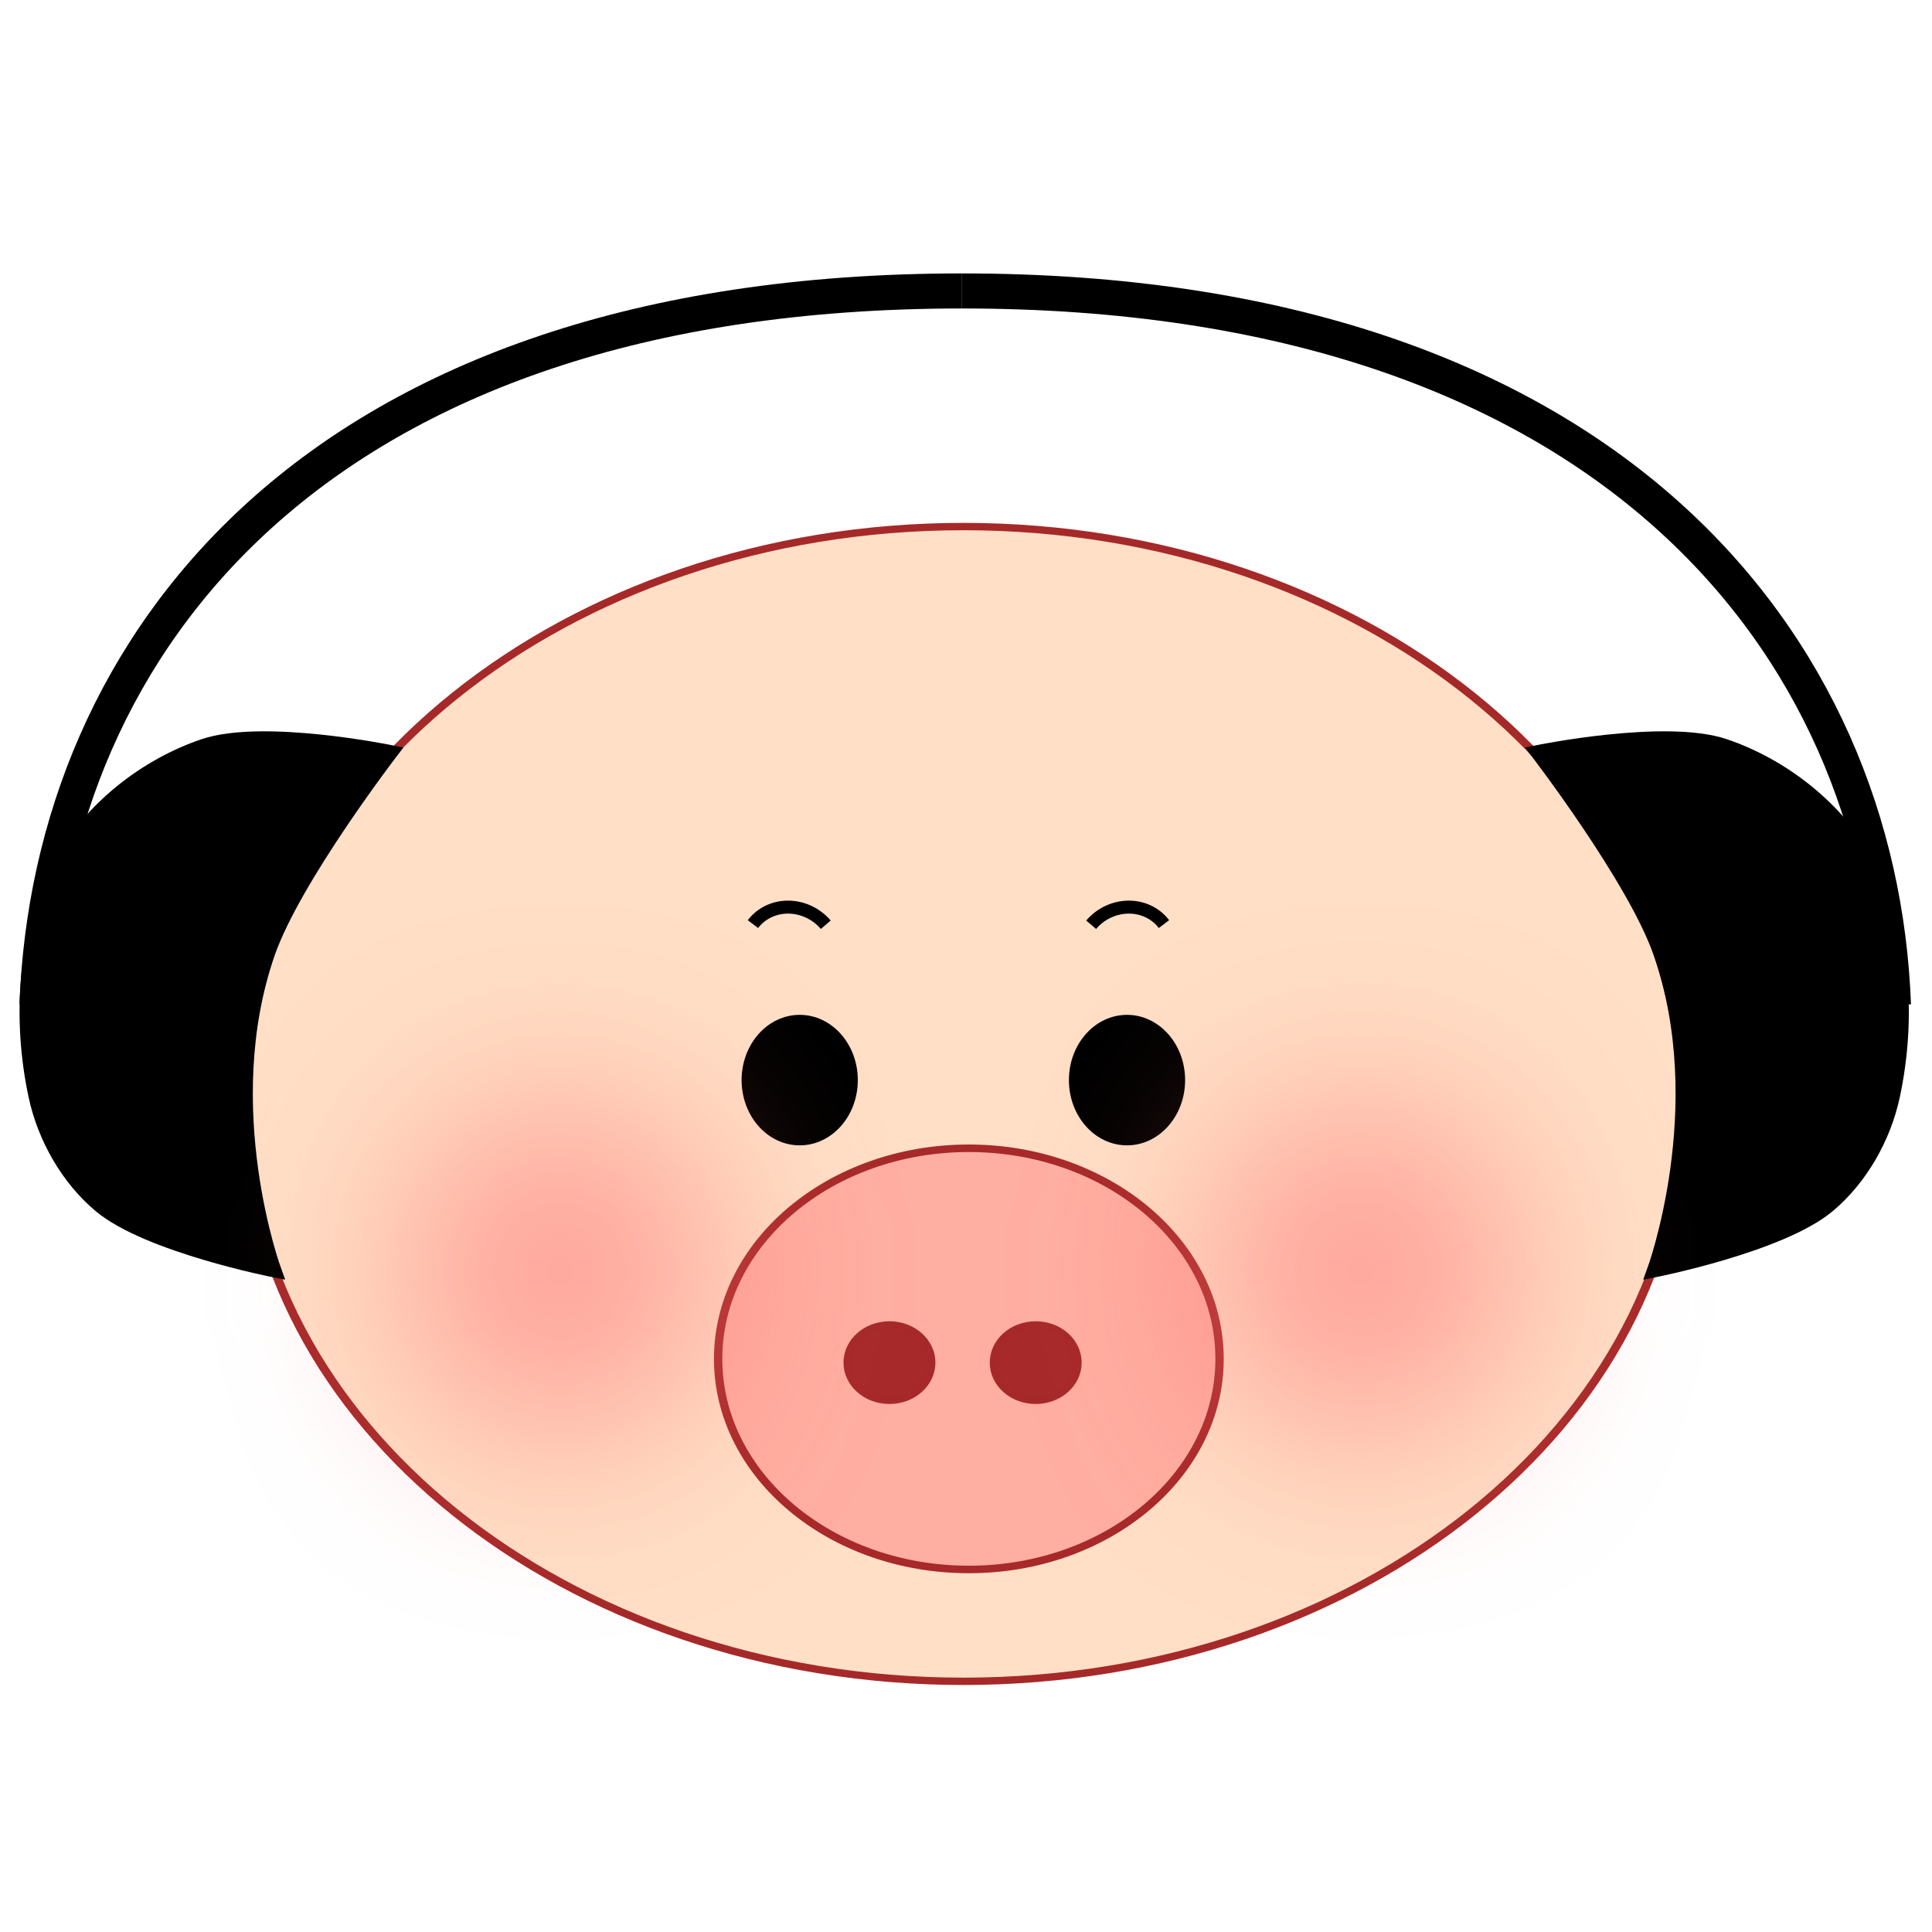
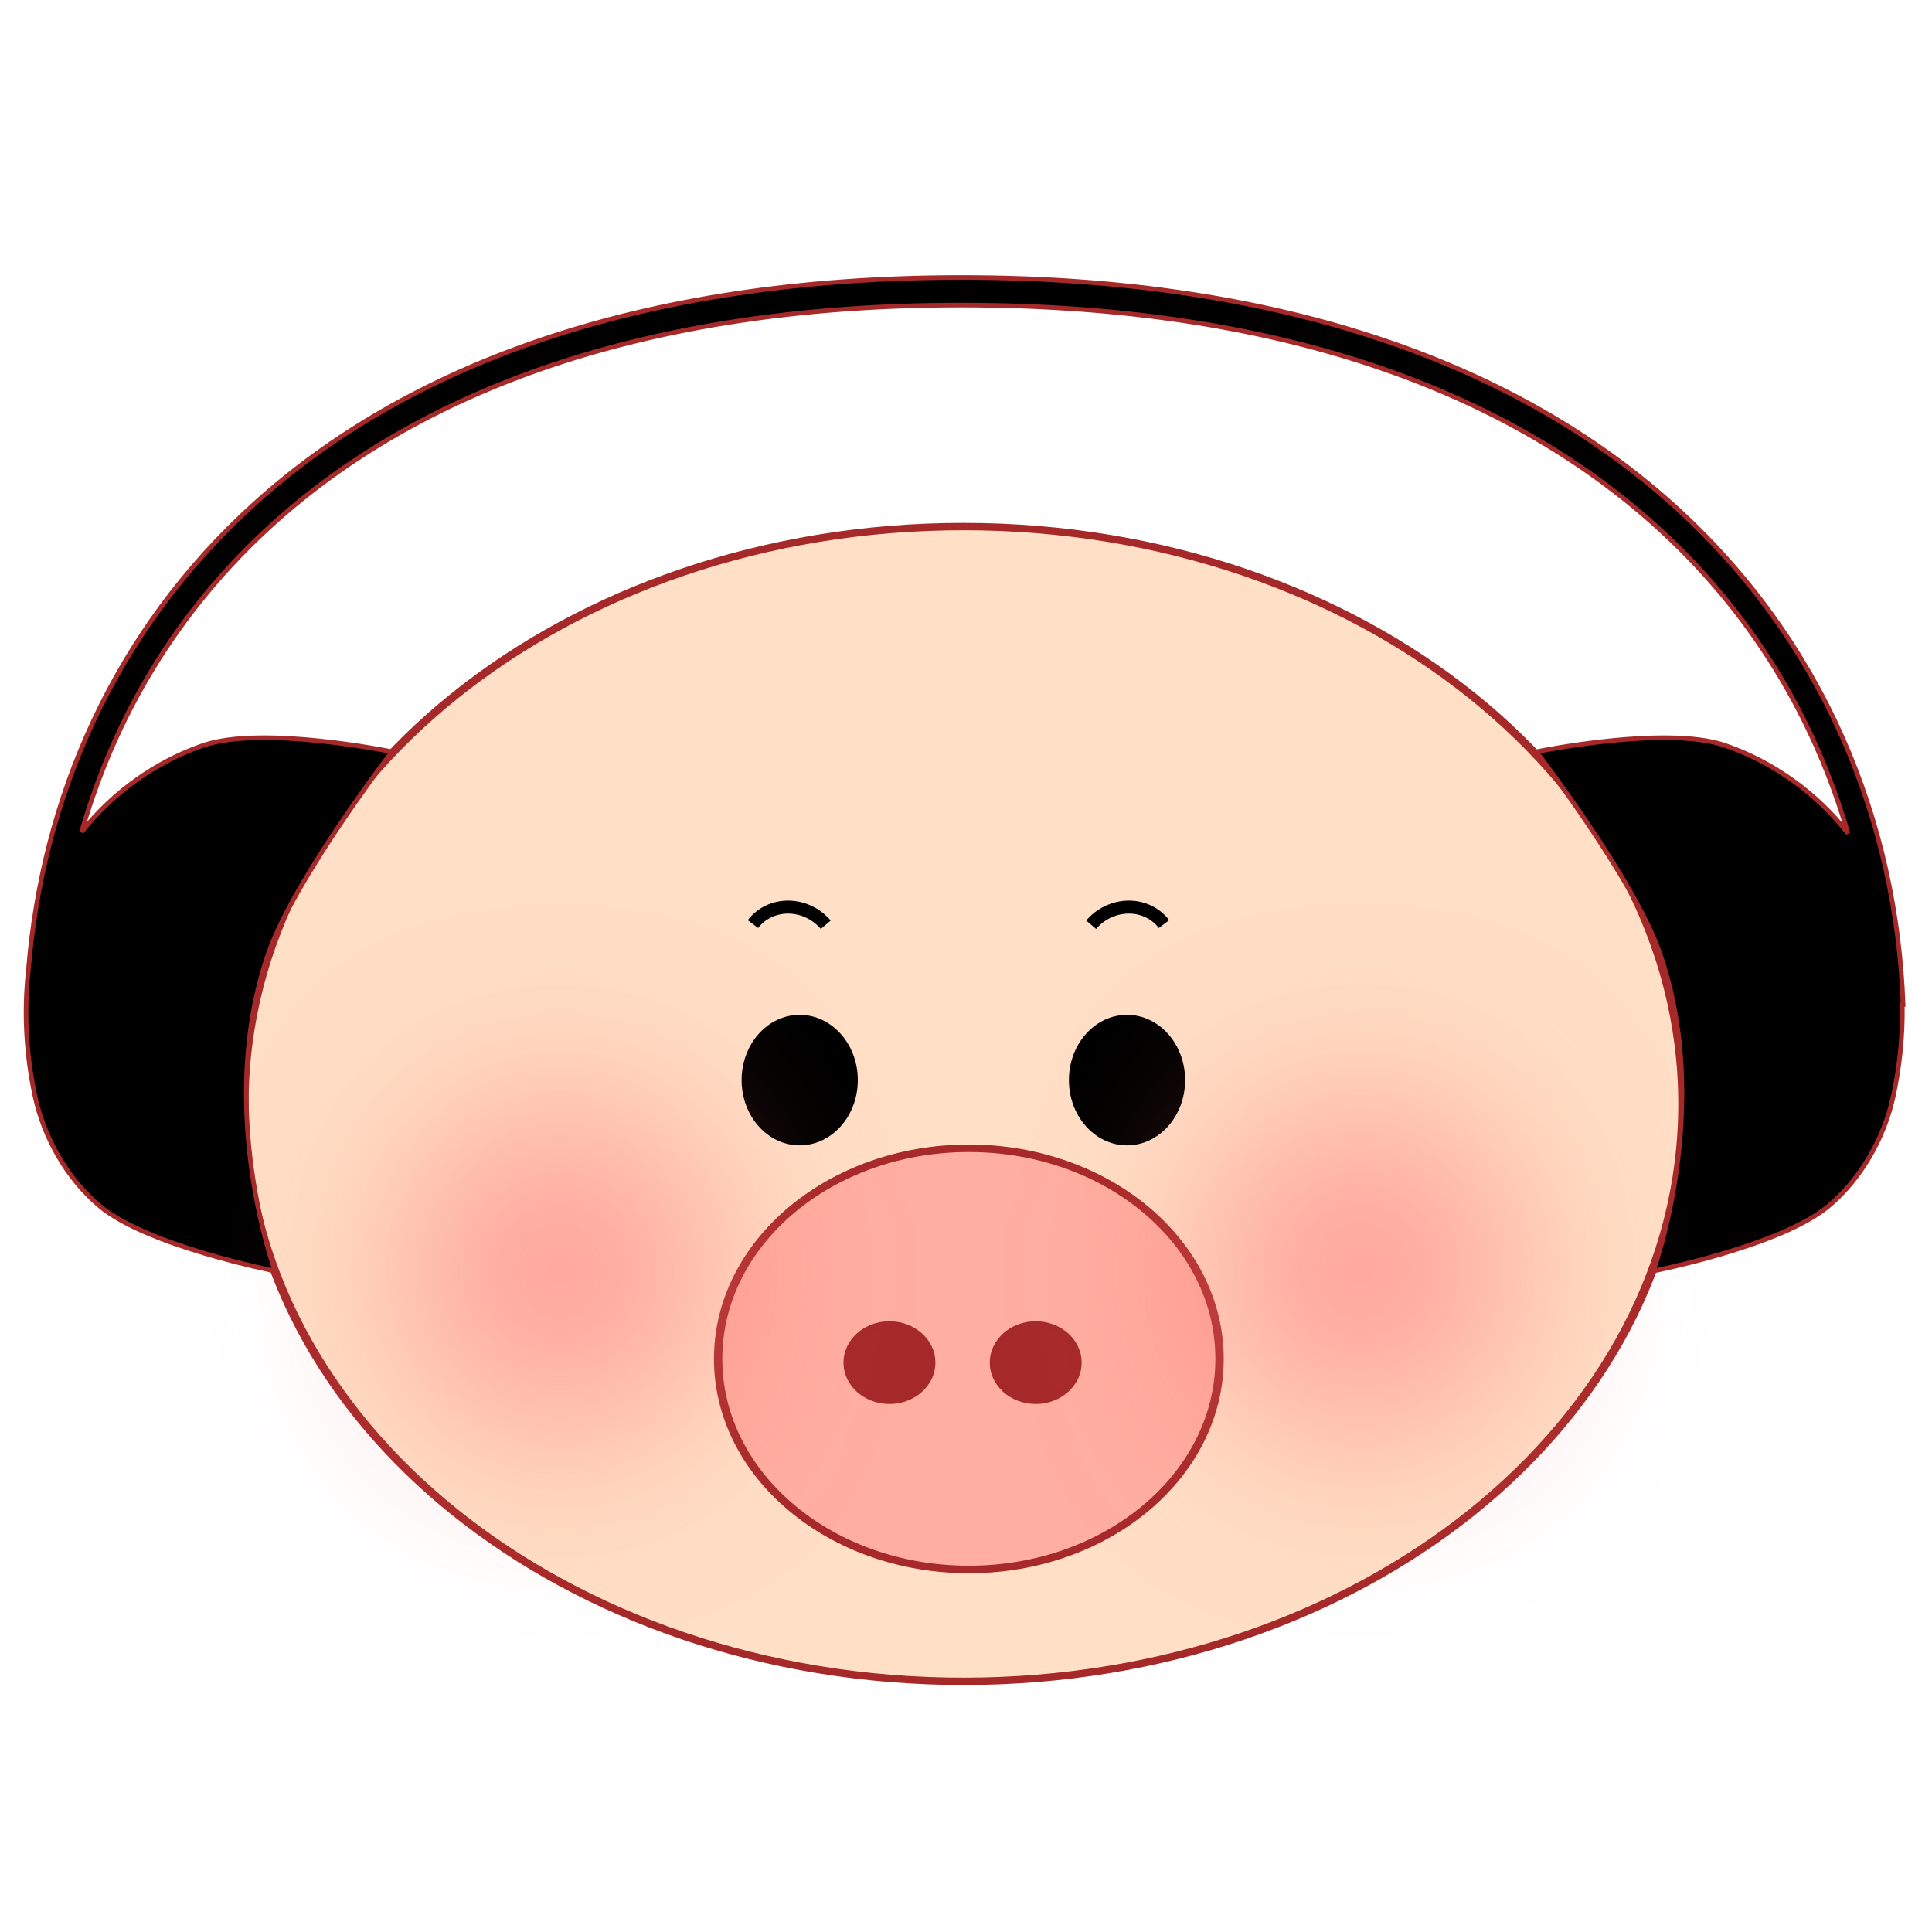
<svg xmlns="http://www.w3.org/2000/svg" xmlns:xlink="http://www.w3.org/1999/xlink" version="1.1" id="svg2" height="148.819" width="148.819">
  <defs id="defs4">
    <linearGradient id="linearGradient3926">
      <stop style="stop-color:#ffc7c7;stop-opacity:1" offset="0" id="stop3928" />
      <stop id="stop3930" offset="1" style="stop-color:#ff3f3f;stop-opacity:0.498;" />
    </linearGradient>
    <linearGradient id="linearGradient3920">
      <stop style="stop-color:#ffc6c6;stop-opacity:1" offset="0" id="stop3922" />
      <stop id="stop3924" offset="1" style="stop-color:#ff3f3f;stop-opacity:0.498;" />
    </linearGradient>
    <linearGradient id="linearGradient3816">
      <stop id="stop3818" offset="0" style="stop-color:#ff9696;stop-opacity:1" />
      <stop style="stop-color:#ff3f3f;stop-opacity:0.498;" offset="1" id="stop3820" />
    </linearGradient>
    <linearGradient id="linearGradient3687">
      <stop style="stop-color:#ff3f3f;stop-opacity:1;" offset="0" id="stop3689" />
      <stop id="stop3695" offset="0.633" style="stop-color:#ff3f3f;stop-opacity:0.498;" />
      <stop style="stop-color:#ff3f3f;stop-opacity:0;" offset="1" id="stop3691" />
    </linearGradient>
    <linearGradient id="linearGradient3665">
      <stop style="stop-color:#c0a8a8;stop-opacity:1" offset="0" id="stop3667" />
      <stop id="stop3675" offset="0.212" style="stop-color:#e44444;stop-opacity:0.749;" />
      <stop id="stop3673" offset="0.515" style="stop-color:#e44444;stop-opacity:0.498;" />
      <stop style="stop-color:#e44444;stop-opacity:0;" offset="1" id="stop3669" />
    </linearGradient>
    <radialGradient xlink:href="#linearGradient3687-2" id="radialGradient3693-8" cx="139.83" cy="462.635" fx="139.83" fy="462.635" r="14.496" gradientTransform="matrix(1,0,0,0.8780487,0,56.41897)" gradientUnits="userSpaceOnUse" />
    <linearGradient id="linearGradient3687-2">
      <stop style="stop-color:#ff3f3f;stop-opacity:1;" offset="0" id="stop3689-7" />
      <stop id="stop3695-7" offset="0.633" style="stop-color:#ff3f3f;stop-opacity:0.498;" />
      <stop style="stop-color:#ff3f3f;stop-opacity:0;" offset="1" id="stop3691-1" />
    </linearGradient>
-     <filter color-interpolation-filters="sRGB" id="filter3761-2" x="-0.696" width="2.391" y="-0.792" height="2.584">
-       <feGaussianBlur stdDeviation="8.402" id="feGaussianBlur3763-6" />
-     </filter>
    <radialGradient r="9.181" fy="462.635" fx="139.83" cy="462.635" cx="139.83" gradientTransform="matrix(-1.41295,-0.6322035,0.6973141,-1.276698,14.80167,1141.682)" gradientUnits="userSpaceOnUse" id="radialGradient3785-4" xlink:href="#linearGradient3816-9" />
    <linearGradient id="linearGradient3816-9">
      <stop id="stop3818-4" offset="0" style="stop-color:#ff9696;stop-opacity:1" />
      <stop style="stop-color:#ff3f3f;stop-opacity:0.498;" offset="1" id="stop3820-6" />
    </linearGradient>
    <filter color-interpolation-filters="sRGB" id="filter3761-2-0" x="-0.696" width="2.391" y="-0.792" height="2.584">
      <feGaussianBlur stdDeviation="8.402" id="feGaussianBlur3763-6-3" />
    </filter>
    <radialGradient xlink:href="#linearGradient3920" id="radialGradient3741" gradientUnits="userSpaceOnUse" gradientTransform="matrix(-1.41295,-0.6322035,0.6973141,-1.276698,14.80167,1141.682)" cx="139.83" cy="462.635" fx="139.83" fy="462.635" r="9.181" />
    <radialGradient xlink:href="#linearGradient3926" id="radialGradient3743" gradientUnits="userSpaceOnUse" gradientTransform="matrix(-1.41295,-0.6322035,0.6973141,-1.276698,14.80167,1141.682)" cx="139.83" cy="462.635" fx="139.83" fy="462.635" r="9.181" />
    <radialGradient xlink:href="#linearGradient3920" id="radialGradient2914" gradientUnits="userSpaceOnUse" gradientTransform="matrix(-1.41295,-0.6322035,0.6973141,-1.276698,14.80167,1141.682)" cx="139.83" cy="462.635" fx="139.83" fy="462.635" r="9.181" />
    <radialGradient xlink:href="#linearGradient3926" id="radialGradient2916" gradientUnits="userSpaceOnUse" gradientTransform="matrix(-1.41295,-0.6322035,0.6973141,-1.276698,14.80167,1141.682)" cx="139.83" cy="462.635" fx="139.83" fy="462.635" r="9.181" />
    <radialGradient xlink:href="#linearGradient3926-8" id="radialGradient2916-8" gradientUnits="userSpaceOnUse" gradientTransform="matrix(-1.41295,-0.6322035,0.6973141,-1.276698,14.80167,1141.682)" cx="139.83" cy="462.635" fx="139.83" fy="462.635" r="9.181" />
    <linearGradient id="linearGradient3926-8">
      <stop style="stop-color:#ffc7c7;stop-opacity:1" offset="0" id="stop3928-5" />
      <stop id="stop3930-0" offset="1" style="stop-color:#ff3f3f;stop-opacity:0.498;" />
    </linearGradient>
-     <filter color-interpolation-filters="sRGB" id="filter3761-2-0-9" x="-0.696" width="2.391" y="-0.792" height="2.584">
-       <feGaussianBlur stdDeviation="8.402" id="feGaussianBlur3763-6-3-6" />
-     </filter>
    <radialGradient r="9.181" fy="462.635" fx="139.83" cy="462.635" cx="139.83" gradientTransform="matrix(-1.41295,-0.6322035,0.6973141,-1.276698,14.80167,1141.682)" gradientUnits="userSpaceOnUse" id="radialGradient2956" xlink:href="#linearGradient3926-8" />
    <radialGradient xlink:href="#linearGradient3926-0" id="radialGradient2916-3" gradientUnits="userSpaceOnUse" gradientTransform="matrix(-1.41295,-0.6322035,0.6973141,-1.276698,14.80167,1141.682)" cx="139.83" cy="462.635" fx="139.83" fy="462.635" r="9.181" />
    <linearGradient id="linearGradient3926-0">
      <stop style="stop-color:#ffc7c7;stop-opacity:1" offset="0" id="stop3928-4" />
      <stop id="stop3930-4" offset="1" style="stop-color:#ff3f3f;stop-opacity:0.498;" />
    </linearGradient>
    <filter color-interpolation-filters="sRGB" id="filter3761-2-0-4" x="-0.696" width="2.391" y="-0.792" height="2.584">
      <feGaussianBlur stdDeviation="8.402" id="feGaussianBlur3763-6-3-4" />
    </filter>
    <radialGradient r="9.181" fy="462.635" fx="139.83" cy="462.635" cx="139.83" gradientTransform="matrix(-1.41295,-0.6322035,0.6973141,-1.276698,14.80167,1141.682)" gradientUnits="userSpaceOnUse" id="radialGradient3000" xlink:href="#linearGradient3926-0" />
    <radialGradient xlink:href="#linearGradient3926" id="radialGradient3041" gradientUnits="userSpaceOnUse" gradientTransform="matrix(-1.41295,-0.6322035,0.6973141,-1.276698,14.80167,1141.682)" cx="139.83" cy="462.635" fx="139.83" fy="462.635" r="9.181" />
    <radialGradient xlink:href="#linearGradient3926-0" id="radialGradient3043" gradientUnits="userSpaceOnUse" gradientTransform="matrix(-1.41295,-0.6322035,0.6973141,-1.276698,14.80167,1141.682)" cx="139.83" cy="462.635" fx="139.83" fy="462.635" r="9.181" />
    <radialGradient xlink:href="#linearGradient3926-0" id="radialGradient5295" gradientUnits="userSpaceOnUse" gradientTransform="matrix(-1.41295,-0.6322035,0.6973141,-1.276698,14.80167,1141.682)" cx="139.83" cy="462.635" fx="139.83" fy="462.635" r="9.181" spreadMethod="pad" />
  </defs>
  <g id="layer3" style="display:inline" transform="translate(-108.9,-300.951)">
-     <g id="g5305">
+     <g id="g3739">
      <path transform="matrix(0.6756246,0,0,0.5665578,72.30875,94.28656)" d="m 246,514.862 a 82,78.5 0 1 1 -164,0 82,78.5 0 1 1 164,0 z" id="path2816" style="fill:#ffdfc6;fill-opacity:1;stroke:#a62929;stroke-opacity:1;display:inline" />
      <path transform="matrix(0.6437451,0,0,0.5793628,74.73599,91.97785)" d="m 199,541.362 a 30,28 0 1 1 -60,0 30,28 0 1 1 60,0 z" id="path3590" style="fill:#ff7c7c;fill-opacity:0.49;stroke:#a72929;stroke-opacity:1;display:inline" />
      <path transform="matrix(0.6437451,0,0,0.5793628,75.70161,88.79136)" d="m 163,547.362 a 5,5 0 1 1 -10,0 5,5 0 1 1 10,0 z" id="path3592" style="fill:#a72929;fill-opacity:1;stroke:#a62929;stroke-opacity:1" />
      <path d="m 163,547.362 a 5,5 0 1 1 -10,0 5,5 0 1 1 10,0 z" id="path3592-1" style="fill:#a72929;fill-opacity:1;stroke:#a62929;stroke-opacity:1" transform="matrix(0.6437451,0,0,0.5793628,86.96715,88.79136)" />
      <path d="m 140,517.862 a 8,7.5 0 1 1 -16,0 8,7.5 0 1 1 16,0 z" id="path3616-7-4" style="fill:#000000;fill-opacity:1;stroke:#000000;stroke-opacity:1" transform="matrix(-0.5265507,0,0,0.6283207,240.0047,58.76624)" />
      <path d="m 140,517.862 a 8,7.5 0 1 1 -16,0 8,7.5 0 1 1 16,0 z" id="path3616-7-4-7" style="fill:#000000;fill-opacity:1;stroke:#000000;stroke-opacity:1" transform="matrix(0.5265507,0,0,0.6283207,126.2077,58.76624)" />
-       <path id="path2844" d="m 227.25,358.862 c 0,0 9.918,-2.047 14.5,-0.5 4.489,1.516 8.738,4.838 11,9 2.883,5.304 3.262,12.096 2,18 -0.687,3.215 -2.479,6.39 -5,8.5 -3.68,3.08 -13.5,5 -13.5,5 0,0 4.637,-12.616 0.5,-24.5 -1.992,-5.723 -9.5,-15.5 -9.5,-15.5 z" style="fill:#000000;fill-opacity:1;stroke:#000000;stroke-width:1px;stroke-linecap:butt;stroke-linejoin:miter;stroke-opacity:1" />
-       <path id="path2844-1" d="m 139.092,358.862 c 0,0 -9.918,-2.047 -14.5,-0.5 -4.489,1.516 -8.738,4.838 -11,9 -2.883,5.304 -3.262,12.096 -2,18 0.687,3.215 2.479,6.39 5,8.5 3.68,3.08 13.5,5 13.5,5 0,0 -4.637,-12.616 -0.5,-24.5 1.992,-5.723 9.5,-15.5 9.5,-15.5 z" style="fill:#000000;fill-opacity:1;stroke:#000000;stroke-width:1px;stroke-linecap:butt;stroke-linejoin:miter;stroke-opacity:1" />
-       <path id="path3717" d="m 111.75,378.362 c 1.004,-27.545 21.296,-55 71.25,-55 l 0,0" style="fill:none;stroke:#000000;stroke-width:2.7;stroke-linecap:butt;stroke-linejoin:miter;stroke-miterlimit:4;stroke-opacity:1;stroke-dasharray:none" />
-       <path id="path3717-0" d="m 254.75,378.362 c -1.004,-27.545 -21.796,-55 -71.75,-55 l 0,0" style="fill:none;stroke:#000000;stroke-width:2.7;stroke-linecap:butt;stroke-linejoin:miter;stroke-miterlimit:4;stroke-opacity:1;stroke-dasharray:none" />
+       <path id="path2844" transform="translate(108.9,300.951)" d="M 74.062 21.375 C 48.988 21.375 31.219 28.301 19.594 38.812 C 8.695 48.667 3.245 61.587 2.188 74.719 C 1.82 77.966 2.025 81.305 2.688 84.406 C 3.374 87.621 5.167 90.796 7.688 92.906 C 11.367 95.986 21.188 97.906 21.188 97.906 C 21.188 97.906 16.55 85.29 20.688 73.406 C 22.68 67.683 30.188 57.906 30.188 57.906 C 30.188 57.906 20.27 55.859 15.688 57.406 C 12.081 58.624 8.672 61.045 6.281 64.094 C 8.788 55.345 13.55 47.111 21 40.375 C 32.172 30.273 49.376 23.5 74.062 23.5 C 98.749 23.5 116.109 30.27 127.406 40.375 C 134.967 47.138 139.799 55.405 142.344 64.188 C 139.95 61.093 136.488 58.637 132.844 57.406 C 128.262 55.859 118.344 57.906 118.344 57.906 C 118.344 57.906 125.851 67.683 127.844 73.406 C 131.981 85.29 127.344 97.906 127.344 97.906 C 127.344 97.906 137.164 95.986 140.844 92.906 C 143.364 90.796 145.157 87.621 145.844 84.406 C 146.327 82.143 146.578 79.765 146.531 77.375 L 146.594 77.375 C 146.084 63.348 140.53 49.321 128.781 38.812 C 117.033 28.304 99.137 21.375 74.062 21.375 z " style="fill:#000000;fill-opacity:1;stroke:#a62929;stroke-width:0.354;stroke-linecap:butt;stroke-linejoin:miter;stroke-opacity:1;stroke-miterlimit:4;stroke-dasharray:none" />
      <path transform="matrix(0.8268691,0,0,0.9135701,36.39256,-23.78744)" d="m 154.326,462.635 a 14.496,12.728 0 1 1 -28.991,0 14.496,12.728 0 1 1 28.991,0 z" id="path3677-0-6" style="fill:url(#radialGradient3041);fill-opacity:1;stroke:none;display:inline;filter:url(#filter3761-2-0)" />
      <path transform="matrix(0.7956602,-0.6057432,-0.6057432,-0.7956602,281.1209,804.0778)" d="m 195.957,393.692 a 3.668,3.447 0 0 1 -4.494,3.359" id="path2887" style="fill:none;stroke:#000000;stroke-width:1px;stroke-linecap:butt;stroke-linejoin:miter;stroke-opacity:1" />
      <path transform="matrix(-0.7956602,-0.6057432,0.6057432,-0.7956602,84.33689,804.0778)" d="m 195.957,393.692 a 3.668,3.447 0 0 1 -4.494,3.359" id="path2887-1" style="fill:none;stroke:#000000;stroke-width:1px;stroke-linecap:butt;stroke-linejoin:miter;stroke-opacity:1" />
-       <path transform="matrix(0.8268691,0,0,0.9135701,98.10718,-23.84687)" d="m 154.326,462.635 a 14.496,12.728 0 1 1 -28.991,0 14.496,12.728 0 1 1 28.991,0 z" id="path3677-0-6-7" style="fill:url(#radialGradient5295);fill-opacity:1;stroke:none;display:inline;filter:url(#filter3761-2-0-4);fill-rule:nonzero" />
+       <path transform="matrix(0.8268691,0,0,0.9135701,98.10718,-23.84687)" d="m 154.326,462.635 a 14.496,12.728 0 1 1 -28.991,0 14.496,12.728 0 1 1 28.991,0 z" id="path3677-0-6-7" style="fill:url(#radialGradient5295);fill-opacity:1;fill-rule:nonzero;stroke:none;display:inline;filter:url(#filter3761-2-0-4)" />
    </g>
  </g>
</svg>
